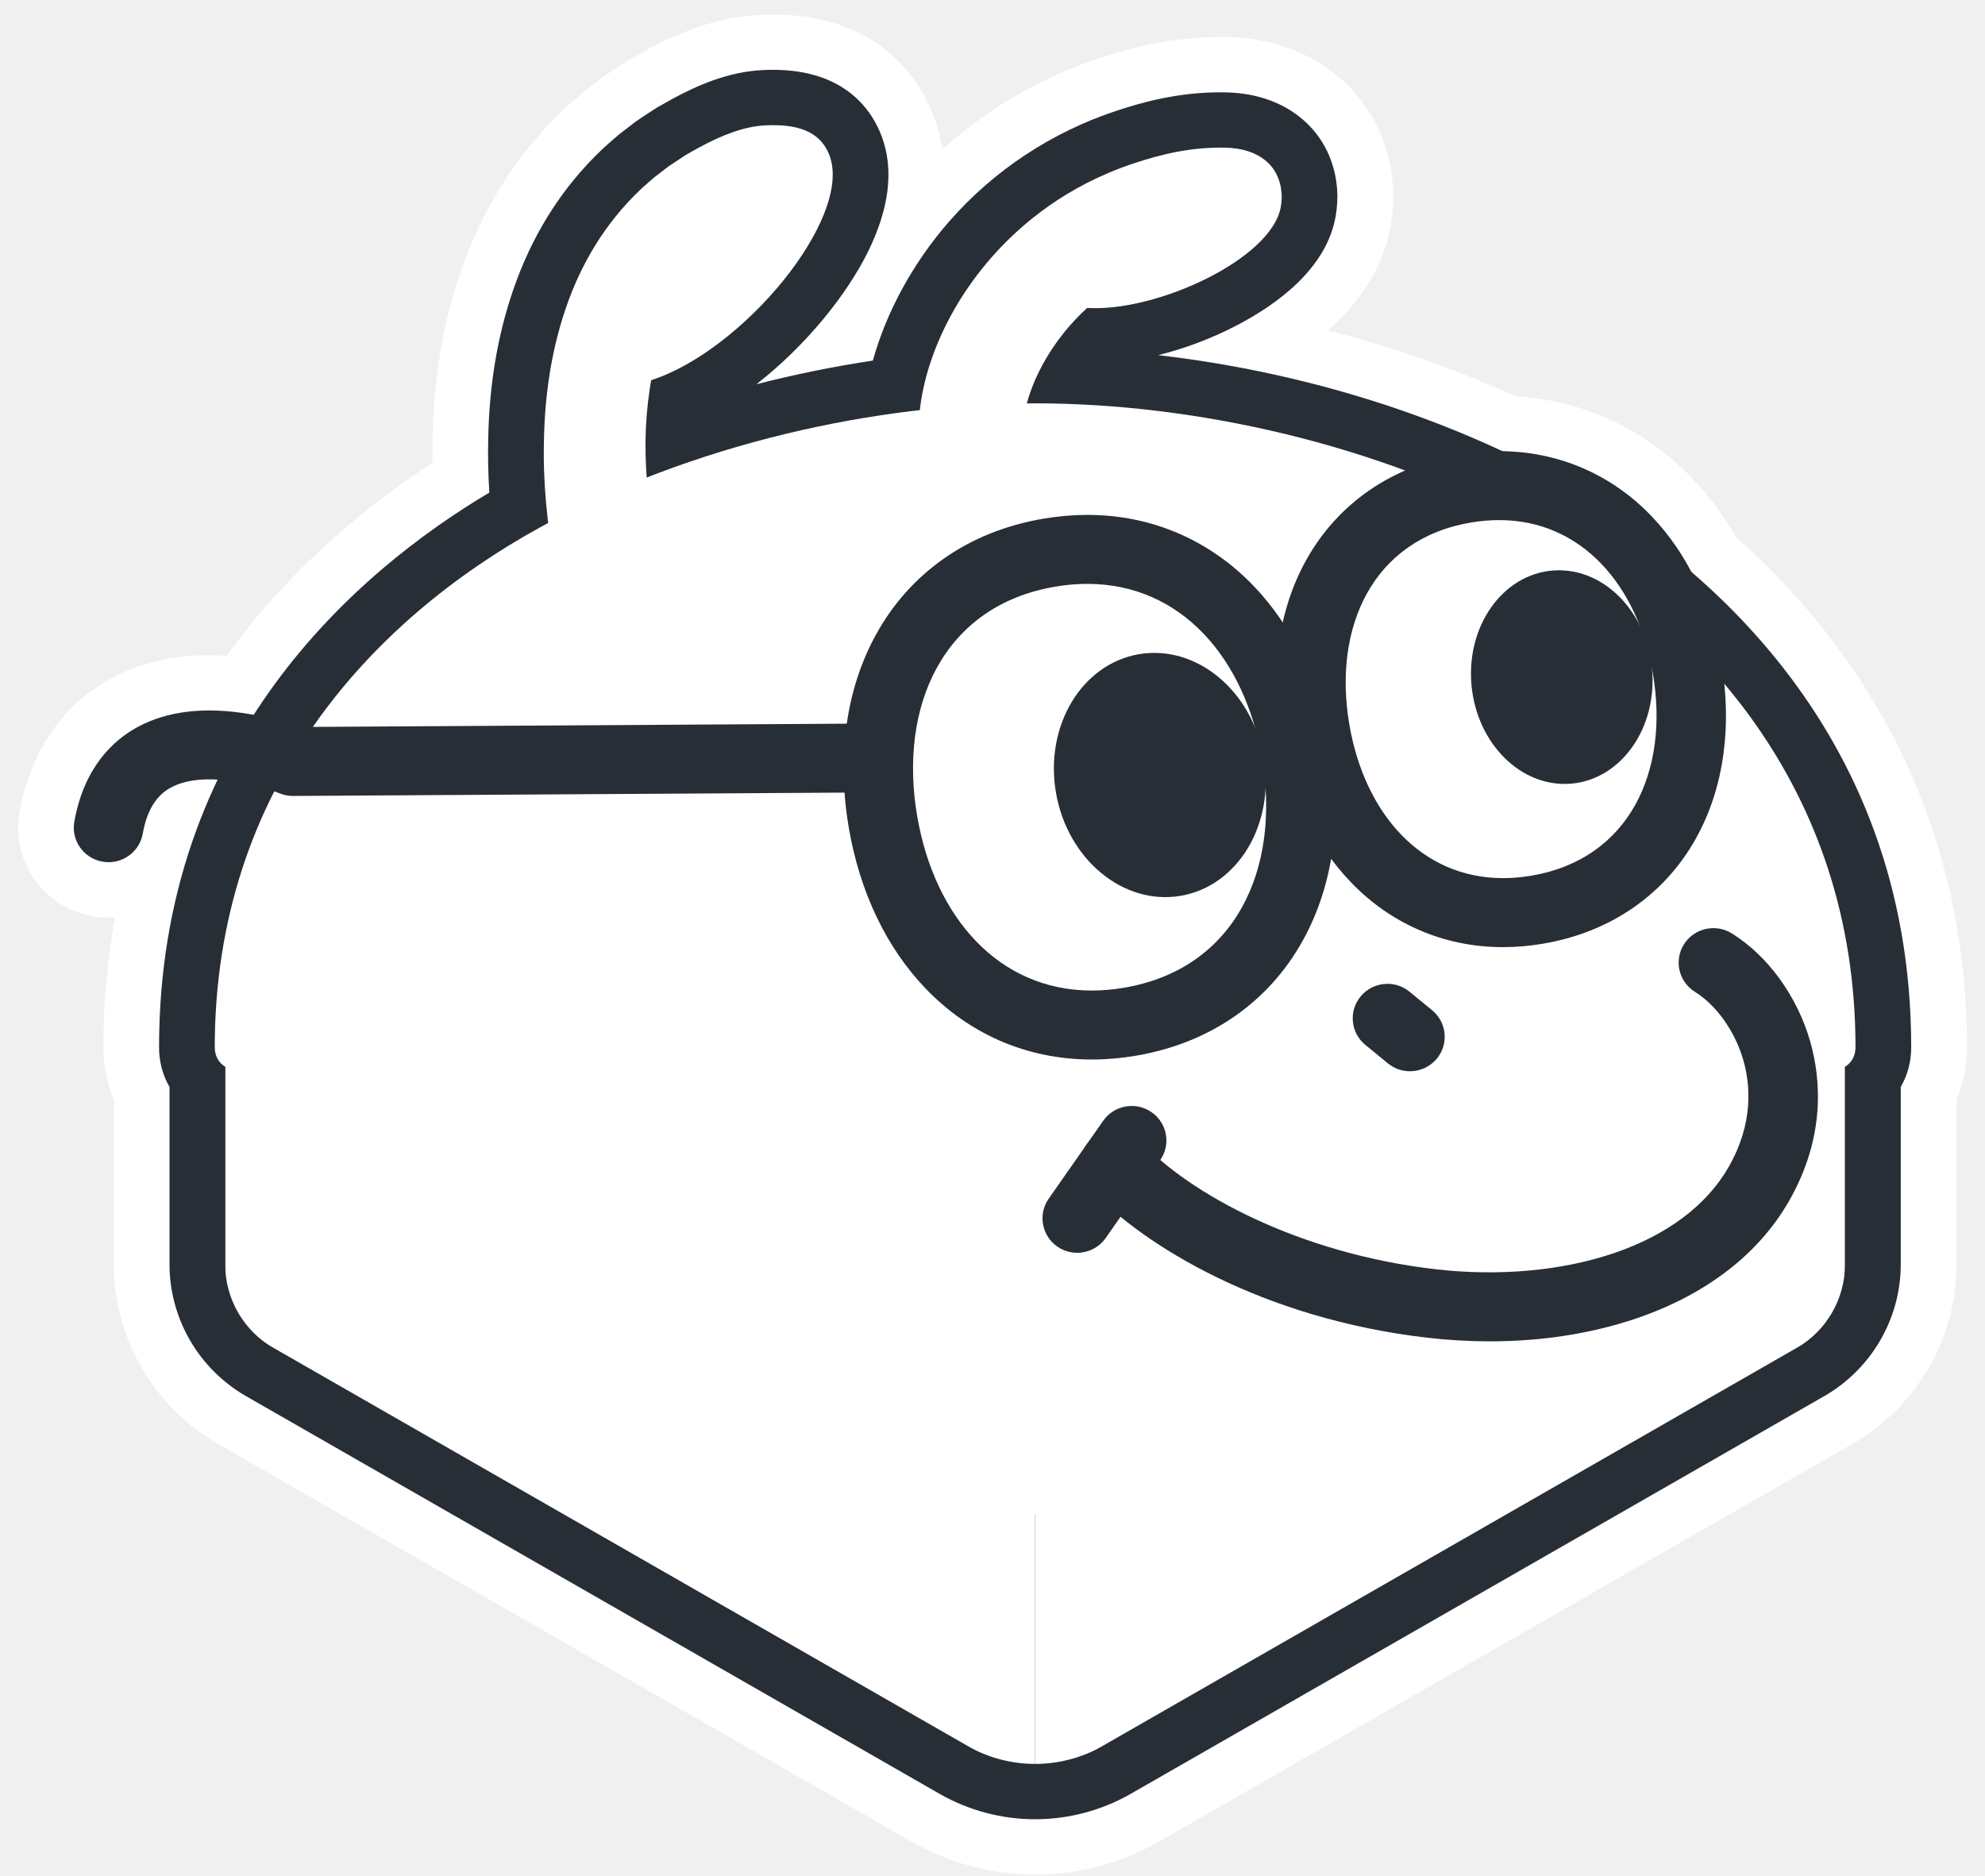
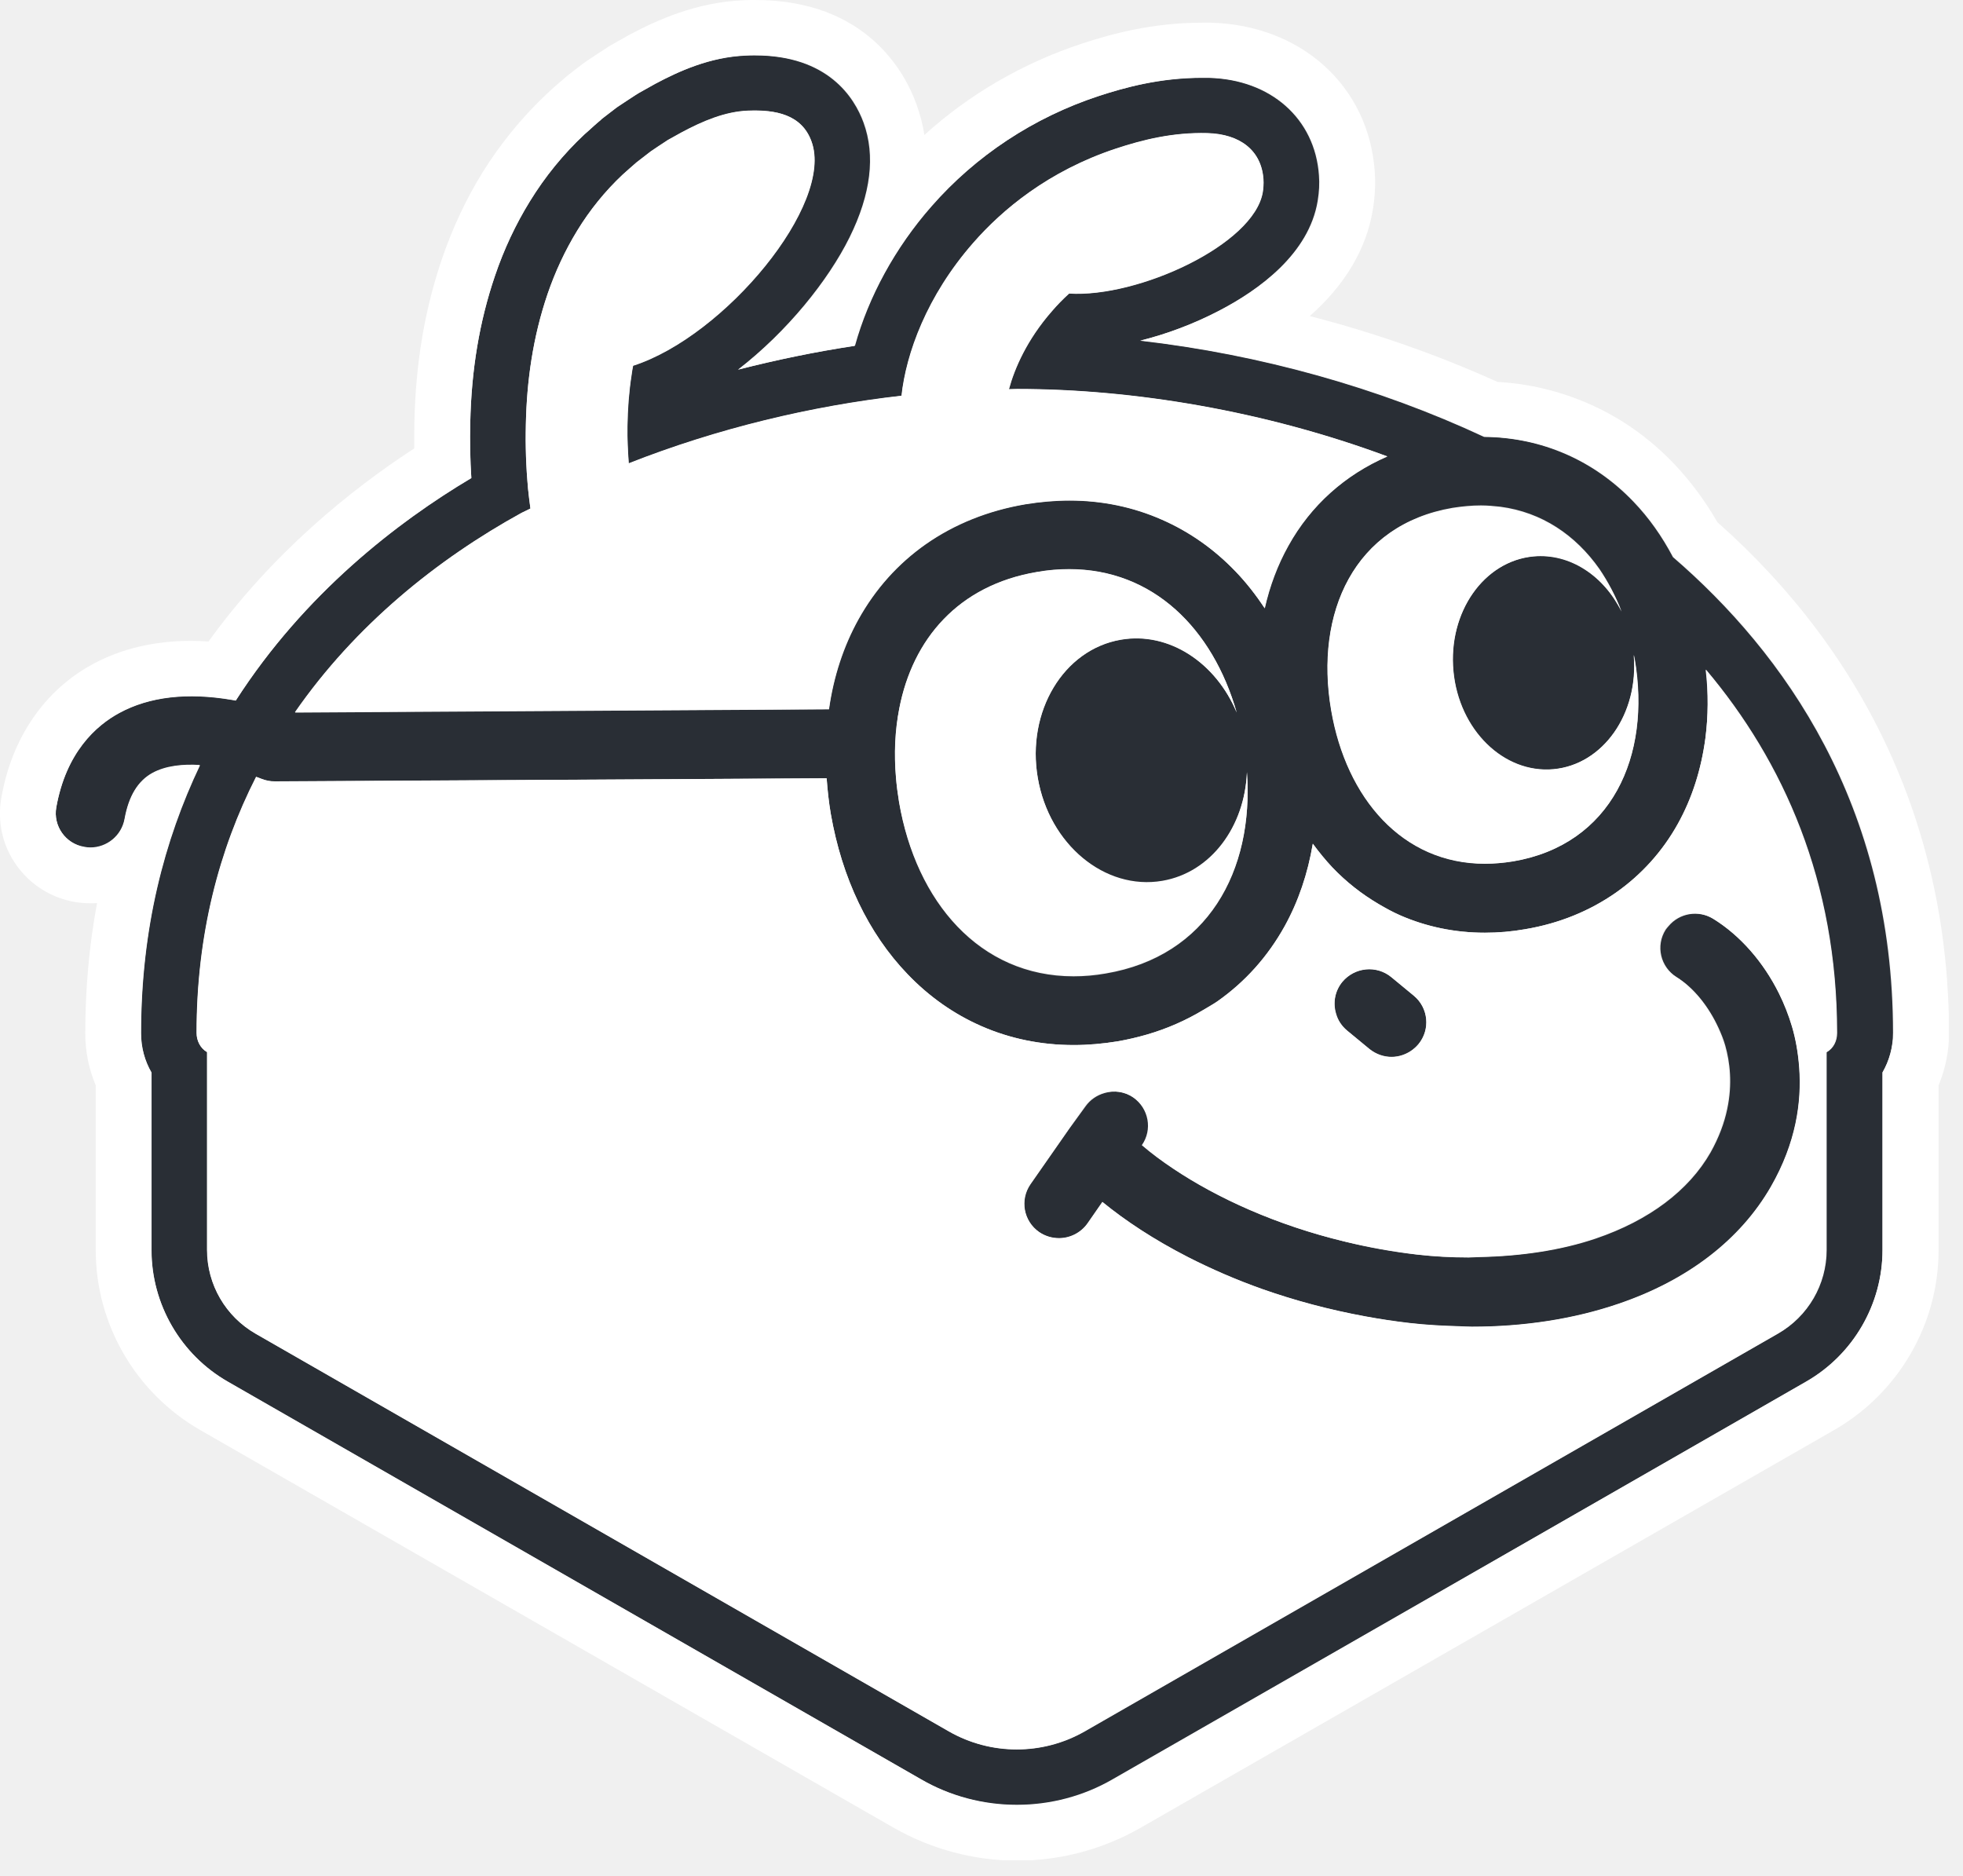
- <svg xmlns="http://www.w3.org/2000/svg" width="91" height="86" viewBox="0 0 91 86" fill="none">
-   <g clip-path="url(#clip0_738_693)">
-     <path d="M47.454 85.946C45.469 85.946 43.51 85.424 41.791 84.439L10.005 66.21C7.051 64.517 5.218 61.359 5.218 57.973V50.417C4.903 49.667 4.739 48.853 4.739 48.027C4.739 45.981 4.918 43.988 5.275 42.058C5.177 42.064 5.077 42.068 4.977 42.068C4.737 42.068 4.494 42.047 4.258 42.007C3.164 41.815 2.216 41.215 1.579 40.314C0.945 39.414 0.701 38.321 0.894 37.237C1.381 34.491 2.864 32.319 5.069 31.118C6.383 30.401 7.905 30.04 9.594 30.04C9.856 30.04 10.124 30.049 10.396 30.068C13.322 26.003 16.907 23.116 19.826 21.218C19.819 20.81 19.821 20.404 19.832 20.001C19.892 17.302 20.304 14.848 21.1 12.512C21.583 11.102 22.204 9.779 22.949 8.577C23.77 7.254 24.751 6.049 25.866 4.996L26.117 4.77C26.308 4.599 26.51 4.417 26.727 4.238L26.796 4.181L26.861 4.13C27.102 3.944 27.338 3.762 27.576 3.58L27.685 3.498L27.802 3.42C28.053 3.251 28.308 3.084 28.564 2.917L28.789 2.771L29.657 2.285C30.968 1.583 32.751 0.767 34.934 0.68C35.104 0.674 35.276 0.67 35.448 0.67C40.554 0.67 42.32 3.995 42.842 5.423C43.012 5.888 43.133 6.364 43.208 6.85C45.269 4.984 47.718 3.555 50.395 2.669C51.767 2.217 53.639 1.695 55.954 1.695C56.073 1.695 56.194 1.697 56.316 1.699C60.481 1.799 63.581 4.608 63.854 8.528C63.894 9.099 63.864 9.676 63.762 10.289C63.467 12.085 62.483 13.732 60.877 15.15C63.873 15.921 66.775 16.938 69.492 18.172C70.947 18.259 72.345 18.591 73.651 19.166C75.115 19.808 76.432 20.734 77.568 21.92C78.33 22.715 79 23.617 79.566 24.608C86.508 30.757 90.176 38.843 90.176 48.025C90.176 48.853 90.012 49.667 89.698 50.415V57.971C89.698 61.359 87.864 64.515 84.91 66.207L53.124 84.437C51.399 85.426 49.439 85.946 47.454 85.946Z" fill="white" />
-     <path d="M47.454 83.411C45.916 83.411 44.399 83.007 43.067 82.242L11.281 64.013C9.115 62.77 7.771 60.456 7.771 57.972V49.835C7.46 49.3 7.292 48.681 7.292 48.026C7.292 33.973 16.328 26.216 22.434 22.583C22.379 21.744 22.362 20.896 22.383 20.061C22.436 17.618 22.806 15.409 23.517 13.321C23.936 12.095 24.477 10.945 25.121 9.903C25.825 8.766 26.666 7.733 27.621 6.832L27.827 6.646C28.004 6.488 28.181 6.329 28.364 6.177L28.398 6.15L28.432 6.122C28.659 5.947 28.887 5.769 29.117 5.596L29.172 5.554L29.23 5.516C29.47 5.353 29.712 5.194 29.957 5.036L30.113 4.934L30.861 4.514C31.929 3.941 33.368 3.277 35.027 3.21C35.166 3.203 35.304 3.201 35.44 3.201C38.806 3.201 40.014 5.133 40.433 6.285C40.984 7.792 40.767 9.561 39.791 11.543C38.816 13.524 36.931 15.864 34.674 17.618C36.431 17.168 38.223 16.802 40.016 16.532C40.636 14.293 41.861 12.042 43.527 10.138C45.567 7.809 48.218 6.057 51.193 5.076C52.382 4.683 53.997 4.233 55.948 4.233C56.046 4.233 56.146 4.235 56.246 4.237C59.088 4.304 61.12 6.101 61.301 8.705C61.326 9.079 61.305 9.464 61.237 9.882C60.839 12.294 58.556 13.949 56.709 14.912C55.556 15.515 54.309 15.984 53.095 16.284C59.584 17.028 66.035 19.011 71.411 21.974C77.464 25.309 87.617 33.129 87.617 48.026C87.617 48.681 87.447 49.302 87.138 49.835V57.972C87.138 60.456 85.793 62.772 83.628 64.013L51.844 82.242C50.51 83.007 48.993 83.411 47.454 83.411Z" fill="#282E36" />
-     <path d="M70.172 24.191C63.175 20.334 54.694 18.493 47.454 18.493C47.329 18.493 47.199 18.497 47.073 18.499C47.333 17.54 47.912 16.223 49.056 14.915C49.282 14.657 49.543 14.389 49.839 14.118C52.994 14.323 58.32 11.876 58.718 9.47C58.749 9.278 58.769 9.081 58.754 8.878C58.662 7.572 57.694 6.807 56.186 6.771C54.611 6.733 53.239 7.073 51.999 7.483C48.895 8.509 46.788 10.282 45.454 11.804C43.316 14.245 42.376 16.885 42.167 18.806C38.025 19.279 33.71 20.304 29.646 21.902C29.606 21.336 29.585 20.769 29.591 20.209C29.602 19.408 29.665 18.616 29.782 17.846C29.804 17.707 29.829 17.569 29.855 17.432C34.055 16.084 39.082 10.02 38.035 7.154C37.586 5.922 36.393 5.698 35.131 5.748C34.072 5.79 33.042 6.232 32.074 6.75L31.714 6.951L31.536 7.052L31.446 7.103L31.359 7.16C31.127 7.31 30.895 7.462 30.668 7.617C30.446 7.784 30.225 7.953 30.006 8.124C29.793 8.301 29.587 8.49 29.38 8.676C28.572 9.439 27.87 10.309 27.297 11.235C26.723 12.161 26.276 13.142 25.938 14.135C25.261 16.124 24.98 18.146 24.938 20.127C24.912 21.118 24.946 22.103 25.036 23.082C25.064 23.384 25.095 23.686 25.134 23.986C25.004 24.056 24.87 24.122 24.74 24.193C17.064 28.425 9.849 36.118 9.849 48.028C9.849 48.389 10.017 48.728 10.328 48.912V57.977C10.328 59.562 11.179 61.029 12.562 61.821L44.346 80.051C45.307 80.603 46.382 80.879 47.456 80.879C48.531 80.879 49.605 80.603 50.567 80.051L82.351 61.821C83.734 61.029 84.585 59.562 84.585 57.977V48.912C84.897 48.73 85.063 48.389 85.063 48.028C85.063 36.116 77.849 28.421 70.172 24.191Z" fill="#282E36" />
-     <mask id="mask0_738_693" style="mask-type:luminance" maskUnits="userSpaceOnUse" x="10" y="44" width="75" height="37">
-       <path d="M47.454 66.243L10.323 44.946V57.972C10.323 59.557 11.174 61.024 12.557 61.817L44.341 80.046C46.267 81.15 48.639 81.15 50.564 80.046L82.348 61.817C83.731 61.024 84.582 59.557 84.582 57.972V44.946L47.454 66.243Z" fill="white" />
-     </mask>
-     <g mask="url(#mask0_738_693)">
-       <path d="M47.454 66.243V81.832L84.584 60.536V44.946L47.454 66.243Z" fill="white" />
-     </g>
-     <mask id="mask1_738_693" style="mask-type:luminance" maskUnits="userSpaceOnUse" x="10" y="44" width="75" height="37">
-       <path d="M47.454 66.243L10.323 44.946V57.972C10.323 59.557 11.174 61.024 12.557 61.817L44.341 80.046C46.267 81.15 48.639 81.15 50.564 80.046L82.348 61.817C83.731 61.024 84.582 59.557 84.582 57.972V44.946L47.454 66.243Z" fill="white" />
-     </mask>
-     <g mask="url(#mask1_738_693)">
-       <path d="M10.323 44.946V60.536L47.454 81.832V66.243L10.323 44.946Z" fill="white" />
-     </g>
-     <path d="M70.172 24.191C63.175 20.334 54.694 18.493 47.454 18.493C40.214 18.493 31.733 20.336 24.736 24.191C17.059 28.422 9.845 36.116 9.845 48.026C9.845 48.389 10.015 48.731 10.332 48.913L44.956 68.772C45.728 69.216 46.592 69.438 47.454 69.438C48.316 69.438 49.179 69.216 49.952 68.772L84.576 48.913C84.893 48.731 85.063 48.389 85.063 48.026C85.063 36.116 77.849 28.42 70.172 24.191Z" fill="white" />
-     <path d="M81.73 50.687C81.73 55.561 75.053 59.295 69.222 59.295C63.39 59.295 54.486 58.145 54.486 53.272C54.486 48.398 63.975 40.265 69.807 40.265C75.638 40.265 81.73 45.813 81.73 50.687Z" fill="white" />
-     <path d="M68.228 60.768C67.642 62.51 63.202 63.985 59.743 62.202C56.46 60.506 49.618 52.468 51.871 49.545C53.758 47.098 57.456 45.716 63.394 47.493C68.583 49.044 69.4 57.277 68.228 60.768Z" fill="white" />
-     <path d="M29.855 17.43C34.055 16.081 39.082 10.017 38.035 7.151C37.586 5.919 36.393 5.695 35.131 5.746C34.072 5.788 33.042 6.23 32.074 6.748L31.714 6.948L31.536 7.05L31.446 7.101L31.359 7.158C31.127 7.308 30.895 7.46 30.668 7.614C30.446 7.781 30.225 7.95 30.006 8.121C29.793 8.299 29.587 8.487 29.38 8.673C28.572 9.436 27.87 10.307 27.297 11.233C26.723 12.161 26.276 13.139 25.938 14.132C25.261 16.121 24.98 18.144 24.938 20.124C24.912 21.116 24.946 22.101 25.036 23.079C25.123 24.058 25.261 25.03 25.453 26.009C25.457 26.034 25.466 26.07 25.472 26.095C25.772 27.372 27.055 28.164 28.338 27.866C29.623 27.568 30.421 26.294 30.121 25.019L30.119 25.013C29.936 24.237 29.804 23.432 29.712 22.627C29.625 21.82 29.585 21.01 29.593 20.209C29.604 19.408 29.668 18.615 29.785 17.846C29.804 17.704 29.829 17.567 29.855 17.43Z" fill="white" />
-     <path d="M58.754 8.878C58.662 7.572 57.694 6.807 56.186 6.771C54.611 6.733 53.239 7.073 51.998 7.483C48.894 8.508 46.788 10.282 45.454 11.803C42.995 14.612 42.12 17.681 42.12 19.619C42.12 20.93 43.188 21.991 44.507 21.991C45.826 21.991 46.894 20.93 46.894 19.619C46.894 18.846 47.346 16.87 49.058 14.915C49.284 14.657 49.545 14.388 49.841 14.118C52.996 14.323 58.322 11.875 58.719 9.47C58.749 9.278 58.769 9.081 58.754 8.878Z" fill="white" />
-     <path d="M68.909 41.843C64.547 41.843 61.164 38.57 60.292 33.503C59.843 30.897 60.192 28.393 61.273 26.446C62.494 24.248 64.528 22.849 67.156 22.403C67.685 22.312 68.213 22.268 68.726 22.268C73.087 22.268 76.47 25.541 77.343 30.608C77.791 33.214 77.442 35.718 76.362 37.665C75.14 39.863 73.106 41.262 70.479 41.708C69.949 41.797 69.421 41.843 68.909 41.843Z" fill="white" />
-     <path d="M68.726 23.846C72.515 23.846 75.081 26.848 75.772 30.872C76.543 35.342 74.711 39.383 70.211 40.148C69.762 40.224 69.328 40.261 68.909 40.261C65.12 40.261 62.554 37.259 61.862 33.235C61.092 28.765 62.924 24.724 67.424 23.959C67.871 23.884 68.307 23.846 68.726 23.846ZM68.726 20.685C68.124 20.685 67.505 20.737 66.888 20.843C63.811 21.365 61.322 23.084 59.88 25.681C59.228 26.852 58.805 28.171 58.618 29.6C58.443 30.935 58.48 32.339 58.724 33.77C59.182 36.431 60.288 38.737 61.92 40.44C62.822 41.383 63.867 42.116 65.02 42.623C66.23 43.156 67.539 43.425 68.909 43.425C69.511 43.425 70.13 43.372 70.747 43.266C73.824 42.744 76.313 41.026 77.755 38.428C78.406 37.257 78.83 35.938 79.017 34.509C79.192 33.174 79.155 31.77 78.911 30.339C78.453 27.678 77.347 25.372 75.715 23.669C74.813 22.726 73.768 21.993 72.615 21.486C71.403 20.955 70.094 20.685 68.726 20.685Z" fill="#282E36" />
-     <path d="M4.977 39.531C4.886 39.531 4.792 39.523 4.698 39.506C3.832 39.354 3.256 38.534 3.407 37.675C3.856 35.148 5.226 33.922 6.294 33.341C7.673 32.59 9.413 32.389 11.466 32.745C12.451 32.916 13.275 33.18 13.707 33.332L42.039 33.161C42.044 33.161 42.046 33.161 42.05 33.161C42.925 33.161 43.635 33.863 43.642 34.731C43.646 35.604 42.939 36.316 42.061 36.321L13.434 36.494C13.221 36.494 13.011 36.454 12.815 36.373C11.945 36.021 9.343 35.281 7.824 36.114C7.149 36.483 6.732 37.172 6.545 38.223C6.407 38.992 5.734 39.531 4.977 39.531Z" fill="#282E36" />
-     <path d="M50.054 46.994C45.209 46.994 41.452 43.346 40.48 37.699C39.978 34.788 40.365 31.99 41.569 29.822C42.922 27.383 45.18 25.833 48.099 25.337C48.688 25.237 49.275 25.186 49.846 25.186C54.69 25.186 58.447 28.834 59.42 34.482C59.922 37.392 59.535 40.191 58.33 42.359C56.977 44.798 54.72 46.348 51.801 46.844C51.211 46.944 50.624 46.994 50.054 46.994Z" fill="white" />
-     <path d="M49.848 26.77C54.152 26.77 57.065 30.179 57.852 34.751C58.726 39.83 56.645 44.418 51.533 45.287C51.024 45.373 50.531 45.416 50.054 45.416C45.75 45.416 42.837 42.007 42.05 37.435C41.176 32.356 43.257 27.767 48.369 26.899C48.878 26.81 49.371 26.77 49.848 26.77ZM49.848 23.608C49.188 23.608 48.51 23.667 47.831 23.781C46.12 24.073 44.582 24.688 43.265 25.614C41.989 26.51 40.95 27.668 40.178 29.061C39.465 30.344 38.999 31.79 38.795 33.36C38.602 34.833 38.642 36.384 38.914 37.968C39.421 40.905 40.635 43.448 42.431 45.321C43.418 46.35 44.557 47.151 45.814 47.705C47.135 48.284 48.563 48.578 50.056 48.578C50.716 48.578 51.395 48.519 52.071 48.404C53.782 48.113 55.32 47.498 56.637 46.572C57.913 45.676 58.952 44.517 59.724 43.125C60.437 41.842 60.903 40.396 61.107 38.826C61.301 37.352 61.26 35.801 60.988 34.218C60.481 31.28 59.267 28.738 57.473 26.867C56.486 25.838 55.348 25.037 54.09 24.483C52.769 23.902 51.341 23.608 49.848 23.608Z" fill="#282E36" />
-     <path d="M54.124 41.073C56.753 40.626 58.457 37.784 57.931 34.724C57.404 31.665 54.845 29.547 52.216 29.994C49.587 30.441 47.883 33.283 48.409 36.342C48.936 39.402 51.495 41.52 54.124 41.073Z" fill="#282E36" />
-     <path d="M72.051 35.928C74.336 35.718 75.985 33.362 75.735 30.666C75.484 27.969 73.429 25.953 71.144 26.162C68.858 26.372 67.209 28.728 67.46 31.424C67.71 34.121 69.766 36.137 72.051 35.928Z" fill="#282E36" />
-     <path d="M64.638 49.116C64.281 49.116 63.924 48.998 63.626 48.755L62.592 47.907C61.915 47.351 61.819 46.356 62.379 45.682C62.939 45.01 63.941 44.914 64.619 45.47L65.653 46.318C66.33 46.874 66.426 47.869 65.866 48.544C65.551 48.92 65.096 49.116 64.638 49.116Z" fill="#282E36" />
-     <path d="M49.382 57.44C49.069 57.44 48.752 57.349 48.475 57.157C47.754 56.658 47.575 55.673 48.078 54.956L50.575 51.386C51.078 50.67 52.069 50.492 52.79 50.991C53.511 51.49 53.69 52.475 53.188 53.191L50.69 56.761C50.38 57.203 49.884 57.44 49.382 57.44Z" fill="#282E36" />
-     <path d="M68.298 61.5C67.36 61.5 66.406 61.445 65.445 61.335C57.883 60.464 52.364 57.087 49.939 54.455C49.345 53.813 49.388 52.811 50.037 52.221C50.684 51.631 51.69 51.674 52.286 52.318C54.505 54.724 59.549 57.473 65.813 58.194C68.709 58.528 71.611 58.266 73.987 57.456C76.423 56.628 78.242 55.263 79.246 53.508C80.393 51.507 80.246 49.738 79.921 48.607C79.542 47.29 78.693 46.092 77.704 45.477C76.959 45.014 76.732 44.039 77.198 43.298C77.663 42.558 78.644 42.332 79.391 42.794C81.046 43.822 82.387 45.669 82.983 47.738C83.474 49.452 83.706 52.115 82.012 55.072C80.617 57.507 78.2 59.365 75.019 60.447C72.966 61.145 70.683 61.5 68.298 61.5Z" fill="#282E36" />
+ <svg xmlns="http://www.w3.org/2000/svg" width="90" height="86" viewBox="0 0 90 86" fill="none">
+   <g clip-path="url(#clip0_2152_15891)">
+     <path d="M76.7 25.54C76.2 24.59 75.6 23.74 74.89 23C73.99 22.06 72.94 21.32 71.79 20.82C70.62 20.31 69.36 20.04 68.04 20.03C63.23 17.78 57.77 16.25 52.27 15.62C53.48 15.32 54.73 14.85 55.88 14.25C57.73 13.29 60.01 11.63 60.41 9.22C60.48 8.8 60.5 8.42 60.47 8.04C60.29 5.44 58.26 3.64 55.41 3.57C55.31 3.57 55.21 3.57 55.11 3.57C53.16 3.57 51.54 4.02 50.35 4.41C47.38 5.39 44.72 7.14 42.68 9.47C41.01 11.37 39.79 13.63 39.17 15.86C37.38 16.13 35.59 16.5 33.83 16.95C36.09 15.2 37.97 12.86 38.95 10.88C39.93 8.9 40.14 7.13 39.59 5.62C39.17 4.47 37.96 2.54 34.6 2.54C34.46 2.54 34.33 2.54 34.19 2.55C32.53 2.62 31.09 3.28 30.02 3.85L29.27 4.27L29.11 4.37C28.87 4.53 28.62 4.69 28.38 4.85L28.32 4.89L28.26 4.93C28.03 5.1 27.8 5.28 27.57 5.46L27.54 5.49L27.51 5.52C27.35 5.66 27.17 5.82 27 5.98L26.79 6.17C25.83 7.07 24.99 8.1 24.29 9.24C23.65 10.28 23.1 11.43 22.69 12.66C21.98 14.75 21.61 16.96 21.56 19.4C21.54 20.23 21.56 21.08 21.61 21.92C18.23 23.93 13.96 27.21 10.81 32.12C10.75 32.11 10.7 32.1 10.64 32.09C8.59 31.74 6.85 31.94 5.47 32.69C4.4 33.27 3.03 34.5 2.58 37.02C2.43 37.86 3 38.68 3.87 38.84C3.96 38.86 4.06 38.87 4.15 38.87C4.91 38.87 5.58 38.33 5.72 37.56C5.91 36.51 6.32 35.82 7 35.45C7.61 35.12 8.39 35.04 9.17 35.09C7.54 38.51 6.47 42.56 6.47 47.37C6.47 48.03 6.64 48.64 6.95 49.18V57.32C6.95 59.8 8.29 62.12 10.46 63.36L42.25 81.59C43.58 82.36 45.1 82.76 46.64 82.76C48.18 82.76 49.7 82.36 51.03 81.59L82.8 63.34C84.97 62.1 86.31 59.78 86.31 57.3V49.16C86.62 48.63 86.79 48.01 86.79 47.35C86.79 36.89 81.78 29.92 76.7 25.54ZM74.35 28.03C73.54 26.39 72 25.34 70.32 25.5C68.03 25.71 66.39 28.07 66.64 30.76C66.89 33.46 68.95 35.47 71.23 35.26C73.51 35.05 75.15 32.71 74.91 30.02C74.92 30.08 74.94 30.14 74.95 30.2C75.72 34.67 73.89 38.71 69.39 39.48C68.94 39.56 68.51 39.59 68.09 39.59C64.3 39.59 61.74 36.59 61.04 32.56C60.27 28.09 62.1 24.05 66.6 23.28C67.05 23.21 67.48 23.17 67.9 23.17C68.21 23.17 68.5 23.2 68.79 23.23C70.69 23.48 72.24 24.53 73.33 26.08C73.73 26.67 74.07 27.32 74.35 28.03ZM41.23 32.49C41.85 29.31 43.94 26.84 47.54 26.23C48.05 26.14 48.54 26.1 49.02 26.1C52.87 26.1 55.6 28.83 56.7 32.67C55.75 30.39 53.6 28.95 51.39 29.33C48.76 29.78 47.06 32.62 47.58 35.68C48.11 38.74 50.67 40.86 53.29 40.41C55.52 40.03 57.07 37.92 57.17 35.42C57.49 39.95 55.36 43.84 50.7 44.63C50.19 44.72 49.7 44.76 49.22 44.76C44.92 44.76 42 41.35 41.22 36.78C41.16 36.41 41.11 36.03 41.08 35.67C40.98 34.55 41.03 33.49 41.23 32.49ZM23.91 23.52C24.04 23.45 24.18 23.39 24.32 23.32C24.28 23.02 24.24 22.72 24.21 22.41C24.12 21.43 24.09 20.45 24.11 19.46C24.15 17.48 24.43 15.46 25.11 13.47C25.45 12.48 25.9 11.5 26.47 10.57C27.04 9.64 27.74 8.77 28.55 8.01C28.76 7.82 28.96 7.64 29.18 7.46C29.4 7.29 29.62 7.12 29.84 6.95C30.07 6.8 30.3 6.64 30.53 6.49L30.62 6.43L30.71 6.38L30.89 6.28L31.25 6.08C32.22 5.56 33.25 5.12 34.31 5.08C35.57 5.03 36.77 5.25 37.21 6.49C38.26 9.36 33.23 15.42 29.03 16.77C29 16.91 28.98 17.04 28.96 17.19C28.84 17.96 28.78 18.75 28.77 19.55C28.76 20.11 28.79 20.68 28.83 21.25C32.89 19.65 37.2 18.62 41.34 18.15C41.55 16.23 42.49 13.59 44.63 11.14C45.96 9.62 48.07 7.84 51.17 6.82C52.41 6.41 53.78 6.07 55.36 6.11C56.87 6.15 57.84 6.91 57.93 8.22C57.94 8.42 57.93 8.62 57.9 8.81C57.5 11.22 52.18 13.66 49.02 13.46C48.72 13.73 48.46 14 48.24 14.26C47.09 15.57 46.52 16.89 46.26 17.85C46.38 17.85 46.51 17.84 46.64 17.84C51.99 17.84 58.01 18.85 63.61 20.93C61.67 21.77 60.1 23.17 59.07 25.03C58.58 25.91 58.22 26.87 57.99 27.89C57.59 27.29 57.15 26.72 56.66 26.21C55.67 25.18 54.53 24.38 53.28 23.83C51.96 23.25 50.53 22.95 49.04 22.95C48.38 22.95 47.7 23.01 47.02 23.12C45.31 23.41 43.77 24.03 42.45 24.95C41.17 25.85 40.14 27 39.36 28.4C38.68 29.63 38.22 31.02 38.01 32.52L13.53 32.67C16.29 28.67 20.04 25.65 23.91 23.52ZM83.75 48.24V57.3C83.75 58.89 82.9 60.35 81.52 61.14L49.73 79.38C47.8 80.48 45.43 80.48 43.51 79.38L11.73 61.15C10.35 60.36 9.5 58.89 9.5 57.31V48.24C9.19 48.06 9.02 47.72 9.02 47.36C9.02 42.86 10.05 38.96 11.75 35.62C11.83 35.65 11.92 35.68 11.99 35.71C12.19 35.79 12.4 35.83 12.61 35.83L37.9 35.68C37.94 36.22 37.99 36.76 38.09 37.31C38.6 40.25 39.81 42.79 41.61 44.66C42.6 45.69 43.74 46.49 44.99 47.04C46.31 47.62 47.74 47.91 49.23 47.91C49.89 47.91 50.57 47.85 51.24 47.74C51.7 47.66 52.15 47.55 52.58 47.43C53.51 47.16 54.37 46.78 55.17 46.3C55.38 46.17 55.6 46.05 55.81 45.91C57.09 45.01 58.12 43.86 58.9 42.46C59.53 41.32 59.96 40.05 60.19 38.68C60.47 39.06 60.77 39.43 61.09 39.77C61.72 40.43 62.43 40.99 63.2 41.44C63.52 41.63 63.85 41.81 64.19 41.96C65.4 42.49 66.71 42.76 68.08 42.76C68.68 42.76 69.3 42.71 69.92 42.6C71.48 42.34 72.89 41.76 74.09 40.92C75.25 40.11 76.22 39.04 76.93 37.76C77.58 36.59 78 35.27 78.19 33.84C78.32 32.83 78.33 31.77 78.22 30.7C81.78 34.92 84.23 40.42 84.23 47.36C84.23 47.72 84.07 48.06 83.75 48.24Z" fill="#292E35" />
+     <path d="M61.76 47.24L62.79 48.09C63.09 48.33 63.45 48.45 63.8 48.45C64.15 48.45 64.49 48.33 64.78 48.11C64.87 48.04 64.95 47.96 65.03 47.87C65.59 47.2 65.49 46.2 64.82 45.64L63.79 44.79C63.11 44.23 62.11 44.33 61.55 45C61.2 45.42 61.11 45.98 61.26 46.47C61.34 46.77 61.51 47.03 61.76 47.24Z" fill="#292E35" />
+     <path d="M76.5 42.46C76.46 42.51 76.41 42.56 76.37 42.62C75.9 43.36 76.13 44.34 76.88 44.8C77.66 45.29 78.34 46.14 78.79 47.12C78.91 47.38 79.02 47.65 79.1 47.93C79.31 48.67 79.44 49.68 79.19 50.85C79.06 51.47 78.82 52.13 78.43 52.83C77.43 54.58 75.61 55.95 73.17 56.78C71.58 57.32 69.75 57.59 67.85 57.63C67.68 57.63 67.52 57.65 67.35 57.65C66.57 57.65 65.79 57.61 65 57.52C63.85 57.39 62.75 57.19 61.7 56.93C58.53 56.17 55.81 54.92 53.83 53.59C53.3 53.23 52.81 52.87 52.39 52.51C52.89 51.79 52.71 50.82 51.99 50.32C51.58 50.04 51.09 49.98 50.64 50.11C50.3 50.21 49.99 50.41 49.77 50.72L49 51.78L48.98 51.81L47.25 54.29C46.75 55.01 46.93 55.99 47.65 56.49C47.93 56.68 48.24 56.77 48.56 56.77C49.06 56.77 49.56 56.53 49.87 56.09L50.55 55.11C51.59 55.96 52.91 56.84 54.48 57.64C55.52 58.17 56.65 58.67 57.9 59.11C59.35 59.62 60.93 60.05 62.63 60.36C63.28 60.48 63.94 60.58 64.63 60.66C65.41 60.75 66.18 60.79 66.94 60.81C67.12 60.81 67.31 60.83 67.49 60.83C69.88 60.83 72.16 60.48 74.21 59.78C77.39 58.7 79.81 56.84 81.2 54.41C82.36 52.39 82.61 50.51 82.5 48.98C82.45 48.27 82.33 47.62 82.17 47.08C82.02 46.55 81.82 46.04 81.57 45.55C80.86 44.12 79.81 42.9 78.58 42.14C77.88 41.7 77 41.86 76.5 42.46Z" fill="#292E35" />
+     <path d="M78.74 23.94C78.17 22.95 77.5 22.05 76.74 21.25C75.6 20.06 74.29 19.14 72.82 18.5C71.51 17.93 70.12 17.59 68.66 17.51C65.94 16.28 63.04 15.26 60.05 14.49C61.66 13.07 62.64 11.43 62.94 9.63C63.04 9.02 63.07 8.44 63.03 7.87C62.76 3.95 59.66 1.14 55.49 1.04C55.37 1.04 55.25 1.04 55.13 1.04C52.82 1.04 50.94 1.56 49.57 2.01C46.89 2.9 44.44 4.32 42.38 6.19C42.31 5.7 42.18 5.23 42.01 4.76C41.49 3.32 39.72 0 34.62 0C34.45 0 34.28 0 34.11 0.01C31.93 0.1 30.14 0.91 28.83 1.61L27.96 2.1L27.73 2.25C27.47 2.42 27.22 2.58 26.97 2.75L26.85 2.83L26.74 2.91C26.5 3.09 26.27 3.27 26.03 3.46L25.96 3.51L25.9 3.57C25.68 3.75 25.48 3.93 25.29 4.1L25.04 4.33C23.93 5.38 22.94 6.59 22.12 7.91C21.38 9.11 20.75 10.44 20.27 11.85C19.47 14.19 19.06 16.64 19 19.34C18.99 19.74 18.99 20.15 18.99 20.56C16.07 22.46 12.49 25.35 9.56 29.41C9.29 29.39 9.02 29.38 8.76 29.38C7.07 29.38 5.55 29.74 4.23 30.46C2.03 31.66 0.54 33.83 0.06 36.58C-0.13 37.66 0.11 38.76 0.75 39.66C1.39 40.56 2.34 41.16 3.43 41.35C3.67 41.39 3.91 41.41 4.15 41.41C4.25 41.41 4.35 41.41 4.45 41.4C4.09 43.33 3.91 45.32 3.91 47.37C3.91 48.2 4.07 49.01 4.39 49.76V57.32C4.39 60.71 6.22 63.86 9.18 65.56L40.97 83.79C42.69 84.77 44.65 85.3 46.63 85.3C48.62 85.3 50.57 84.78 52.3 83.79L84.09 65.56C87.04 63.87 88.88 60.71 88.88 57.32V49.76C89.19 49.01 89.36 48.2 89.36 47.37C89.35 38.17 85.68 30.09 78.74 23.94ZM86.31 49.17V57.31C86.31 59.79 84.97 62.11 82.8 63.35L51.01 81.57C49.68 82.34 48.16 82.74 46.62 82.74C45.08 82.74 43.56 82.34 42.23 81.57L10.45 63.34C8.28 62.1 6.94 59.78 6.94 57.3V49.16C6.63 48.63 6.46 48.01 6.46 47.35C6.46 42.55 7.53 38.49 9.16 35.07C8.38 35.02 7.6 35.1 6.99 35.43C6.32 35.8 5.9 36.49 5.71 37.54C5.57 38.31 4.9 38.85 4.14 38.85C4.05 38.85 3.95 38.84 3.86 38.82C3 38.68 2.43 37.86 2.58 37.01C3.03 34.48 4.4 33.26 5.47 32.68C6.85 31.93 8.59 31.73 10.64 32.08C10.7 32.09 10.75 32.1 10.81 32.11C13.96 27.21 18.23 23.92 21.61 21.91C21.55 21.07 21.54 20.22 21.56 19.39C21.61 16.95 21.98 14.74 22.69 12.65C23.11 11.42 23.65 10.27 24.29 9.23C24.99 8.09 25.83 7.06 26.79 6.16L27 5.98C27.18 5.82 27.35 5.66 27.54 5.51L27.57 5.48L27.6 5.45C27.83 5.27 28.06 5.1 28.29 4.92L28.35 4.88L28.41 4.84C28.65 4.68 28.89 4.52 29.14 4.36L29.3 4.26L30.05 3.84C31.12 3.27 32.56 2.6 34.22 2.54C34.36 2.53 34.5 2.53 34.63 2.53C38 2.53 39.2 4.46 39.62 5.61C40.17 7.12 39.95 8.89 38.98 10.87C38.01 12.85 36.12 15.19 33.86 16.94C35.62 16.49 37.41 16.12 39.2 15.85C39.82 13.61 41.04 11.36 42.71 9.46C44.75 7.13 47.4 5.38 50.38 4.4C51.57 4.01 53.18 3.56 55.14 3.56C55.24 3.56 55.34 3.56 55.44 3.56C58.28 3.63 60.31 5.42 60.5 8.03C60.53 8.4 60.5 8.79 60.44 9.21C60.04 11.62 57.76 13.28 55.91 14.24C54.76 14.84 53.51 15.31 52.3 15.61C57.8 16.24 63.26 17.77 68.07 20.02C69.39 20.04 70.65 20.3 71.82 20.81C72.97 21.32 74.02 22.05 74.92 22.99C75.63 23.73 76.23 24.59 76.73 25.53C81.81 29.91 86.82 36.88 86.82 47.34C86.79 48.01 86.62 48.63 86.31 49.17Z" fill="white" />
+     <path d="M78.19 33.84C78 35.27 77.58 36.59 76.93 37.76C76.22 39.04 75.25 40.1 74.09 40.92C72.89 41.76 71.48 42.34 69.92 42.6C69.3 42.71 68.68 42.76 68.08 42.76C66.71 42.76 65.4 42.49 64.19 41.96C63.85 41.81 63.52 41.63 63.2 41.44C62.44 40.99 61.73 40.44 61.09 39.77C60.77 39.43 60.47 39.06 60.19 38.68C59.96 40.05 59.53 41.32 58.9 42.46C58.13 43.85 57.09 45.01 55.81 45.91C55.61 46.05 55.39 46.17 55.17 46.3C54.37 46.78 53.51 47.16 52.58 47.43C52.14 47.56 51.7 47.66 51.24 47.74C50.56 47.85 49.88 47.91 49.23 47.91C47.74 47.91 46.31 47.62 44.99 47.04C43.73 46.49 42.59 45.69 41.61 44.66C39.81 42.79 38.6 40.24 38.09 37.31C38 36.76 37.94 36.22 37.9 35.68L12.6 35.82C12.39 35.82 12.18 35.78 11.98 35.7C11.92 35.67 11.82 35.64 11.74 35.61C10.04 38.95 9.01 42.85 9.01 47.35C9.01 47.71 9.18 48.05 9.49 48.23V57.3C9.49 58.89 10.34 60.35 11.72 61.14L43.5 79.37C45.43 80.47 47.8 80.47 49.72 79.37L81.5 61.14C82.88 60.35 83.73 58.88 83.73 57.3V48.24C84.04 48.06 84.21 47.72 84.21 47.36C84.21 40.42 81.76 34.93 78.2 30.7C78.33 31.77 78.32 32.83 78.19 33.84ZM63.79 44.8L64.82 45.65C65.5 46.21 65.59 47.2 65.03 47.88C64.96 47.97 64.87 48.05 64.78 48.12C64.5 48.34 64.15 48.46 63.8 48.46C63.44 48.46 63.09 48.34 62.79 48.1L61.76 47.25C61.51 47.04 61.34 46.78 61.25 46.49C61.1 46 61.19 45.45 61.54 45.02C62.11 44.34 63.11 44.24 63.79 44.8ZM81.56 45.54C81.8 46.03 82 46.54 82.16 47.07C82.32 47.61 82.44 48.26 82.49 48.97C82.6 50.51 82.35 52.38 81.19 54.4C79.79 56.83 77.38 58.69 74.2 59.77C72.15 60.47 69.86 60.82 67.48 60.82C67.3 60.82 67.12 60.81 66.93 60.8C66.17 60.78 65.4 60.74 64.62 60.65C63.93 60.57 63.27 60.47 62.62 60.35C60.92 60.04 59.34 59.61 57.89 59.1C56.65 58.66 55.51 58.16 54.47 57.63C52.91 56.83 51.59 55.96 50.54 55.1L49.86 56.08C49.55 56.52 49.05 56.76 48.55 56.76C48.24 56.76 47.92 56.67 47.64 56.48C46.92 55.98 46.74 55 47.24 54.28L48.97 51.8C48.98 51.79 48.98 51.78 48.99 51.77L49.73 50.71C49.95 50.4 50.26 50.2 50.6 50.1C51.04 49.97 51.54 50.03 51.95 50.31C52.67 50.81 52.85 51.79 52.35 52.5C52.77 52.86 53.26 53.23 53.79 53.58C55.78 54.91 58.49 56.16 61.66 56.92C62.71 57.17 63.82 57.37 64.96 57.51C65.75 57.6 66.53 57.64 67.31 57.64C67.48 57.64 67.64 57.62 67.81 57.62C69.71 57.58 71.54 57.31 73.13 56.77C75.57 55.94 77.39 54.58 78.39 52.82C78.79 52.13 79.02 51.46 79.15 50.84C79.4 49.67 79.27 48.65 79.06 47.92C78.98 47.64 78.87 47.37 78.75 47.11C78.31 46.13 77.62 45.27 76.84 44.79C76.1 44.33 75.87 43.35 76.33 42.61C76.37 42.55 76.41 42.5 76.46 42.45C76.96 41.85 77.84 41.69 78.53 42.11C79.79 42.89 80.85 44.11 81.56 45.54Z" fill="white" />
+     <path d="M39.35 28.39C40.12 27 41.16 25.84 42.44 24.94C43.76 24.01 45.3 23.4 47.01 23.11C47.69 23 48.37 22.94 49.03 22.94C50.52 22.94 51.95 23.23 53.27 23.82C54.53 24.37 55.67 25.17 56.65 26.2C57.14 26.71 57.58 27.27 57.98 27.88C58.21 26.85 58.57 25.89 59.06 25.02C60.09 23.16 61.67 21.76 63.6 20.92C58 18.84 51.98 17.83 46.63 17.83C46.51 17.83 46.38 17.84 46.25 17.84C46.51 16.88 47.08 15.56 48.23 14.25C48.46 13.99 48.72 13.72 49.01 13.45C52.17 13.65 57.49 11.21 57.89 8.8C57.92 8.61 57.94 8.41 57.92 8.21C57.83 6.9 56.86 6.14 55.35 6.1C53.78 6.06 52.4 6.4 51.16 6.81C48.06 7.84 45.95 9.61 44.62 11.13C42.48 13.57 41.54 16.21 41.33 18.14C37.19 18.61 32.88 19.64 28.82 21.24C28.78 20.67 28.75 20.1 28.76 19.54C28.77 18.74 28.83 17.95 28.95 17.18C28.97 17.04 28.99 16.9 29.02 16.76C33.22 15.41 38.25 9.35 37.2 6.48C36.75 5.25 35.56 5.02 34.3 5.07C33.24 5.11 32.21 5.55 31.24 6.07L30.88 6.27L30.7 6.37L30.61 6.42L30.52 6.48C30.29 6.63 30.06 6.78 29.83 6.94C29.61 7.11 29.39 7.28 29.17 7.45C28.96 7.63 28.76 7.82 28.55 8C27.74 8.76 27.04 9.63 26.47 10.56C25.9 11.49 25.45 12.47 25.11 13.46C24.43 15.45 24.15 17.47 24.11 19.45C24.08 20.44 24.12 21.43 24.21 22.4C24.24 22.7 24.28 23.01 24.32 23.31C24.19 23.38 24.05 23.44 23.91 23.51C20.04 25.64 16.29 28.66 13.52 32.65L38 32.51C38.21 31.01 38.66 29.62 39.35 28.39Z" fill="white" />
+     <path d="M61.03 32.57C61.72 36.59 64.29 39.6 68.08 39.6C68.5 39.6 68.93 39.56 69.38 39.49C73.88 38.72 75.71 34.68 74.94 30.21C74.93 30.15 74.91 30.09 74.9 30.03C75.14 32.72 73.49 35.06 71.22 35.27C68.93 35.48 66.88 33.46 66.63 30.77C66.38 28.07 68.03 25.72 70.31 25.51C71.99 25.36 73.54 26.41 74.34 28.04C74.07 27.33 73.72 26.69 73.32 26.11C72.23 24.56 70.69 23.51 68.78 23.26C68.49 23.22 68.2 23.2 67.89 23.2C67.47 23.2 67.03 23.24 66.59 23.31C62.09 24.05 60.26 28.09 61.03 32.57Z" fill="white" />
+     <path d="M51.39 29.32C53.6 28.94 55.75 30.38 56.7 32.66C55.6 28.82 52.87 26.09 49.02 26.09C48.54 26.09 48.05 26.13 47.54 26.22C43.93 26.83 41.84 29.3 41.23 32.48C41.04 33.48 40.99 34.54 41.08 35.64C41.11 36.01 41.16 36.38 41.22 36.75C42.01 41.32 44.92 44.73 49.22 44.73C49.7 44.73 50.19 44.69 50.7 44.6C55.36 43.81 57.49 39.92 57.17 35.39C57.07 37.89 55.52 40 53.29 40.38C50.66 40.83 48.1 38.71 47.58 35.65C47.05 32.61 48.76 29.77 51.39 29.32Z" fill="white" />
  </g>
  <defs>
-     <clipPath id="clip0_738_693">
-       <rect width="89.341" height="85.281" fill="white" transform="translate(0.830078 0.666992)" />
+     <clipPath id="clip0_2152_15891">
+       <rect width="89.35" height="85.28" fill="white" />
    </clipPath>
  </defs>
</svg>
